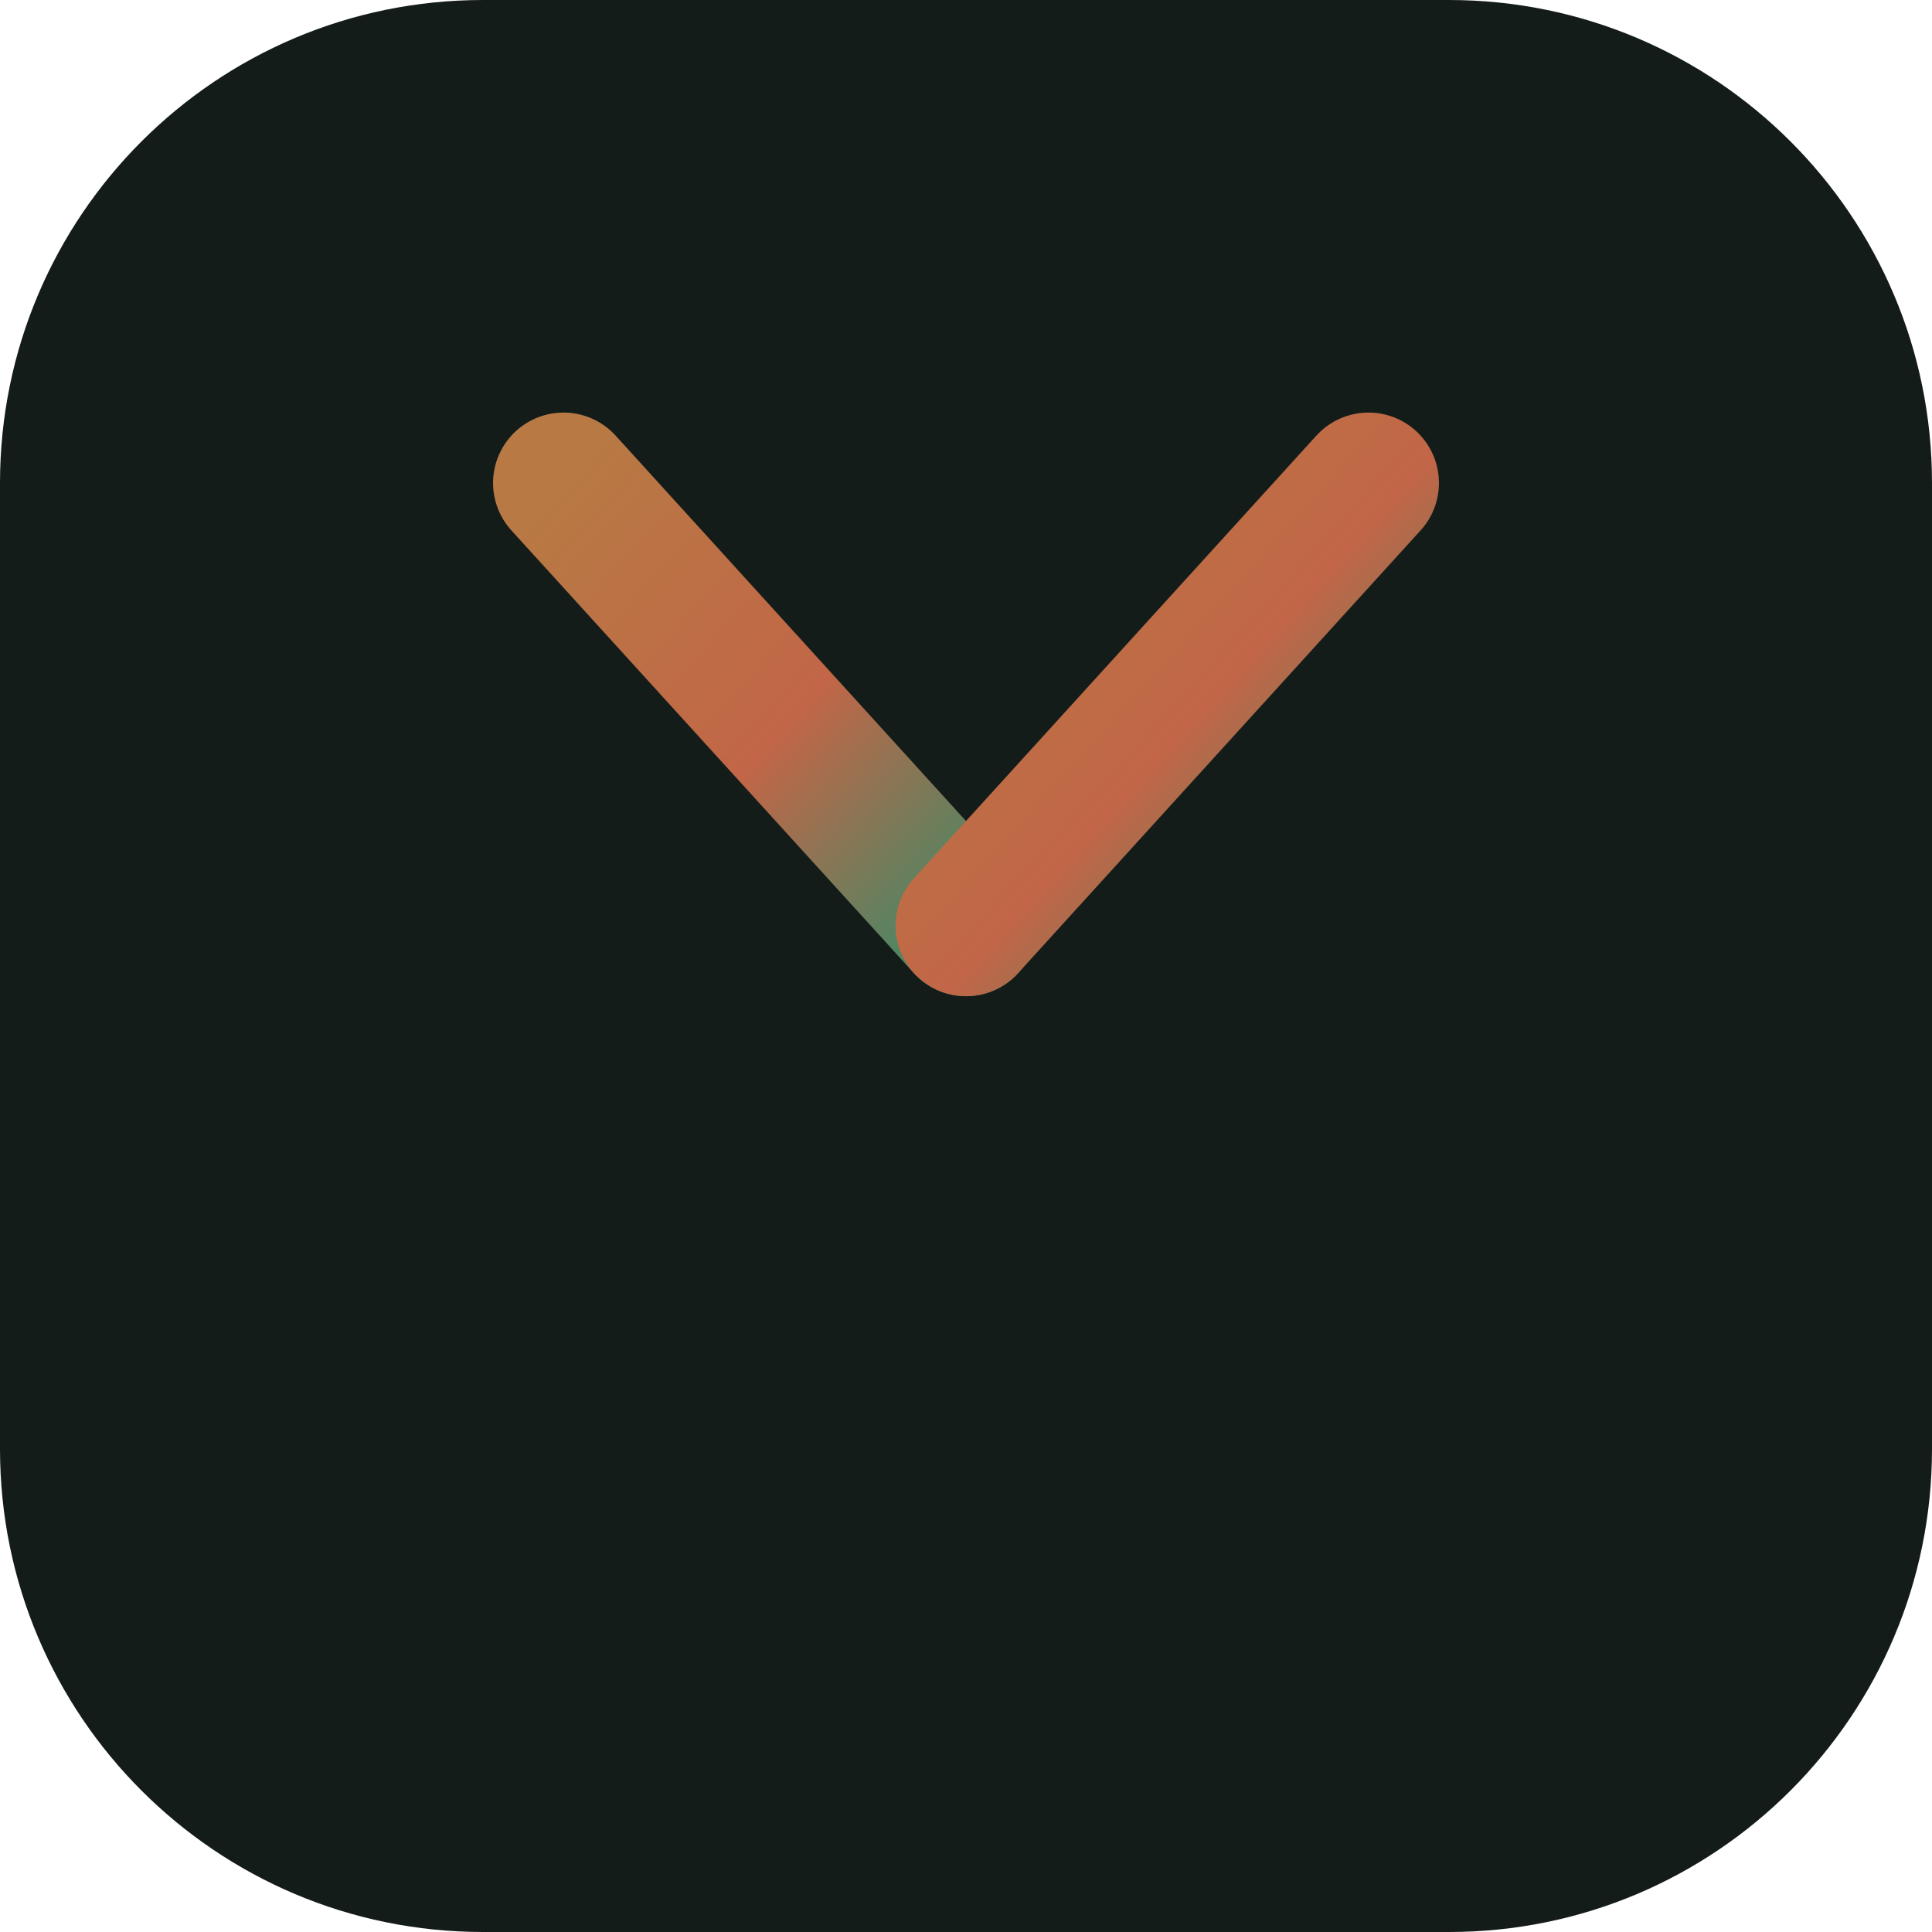
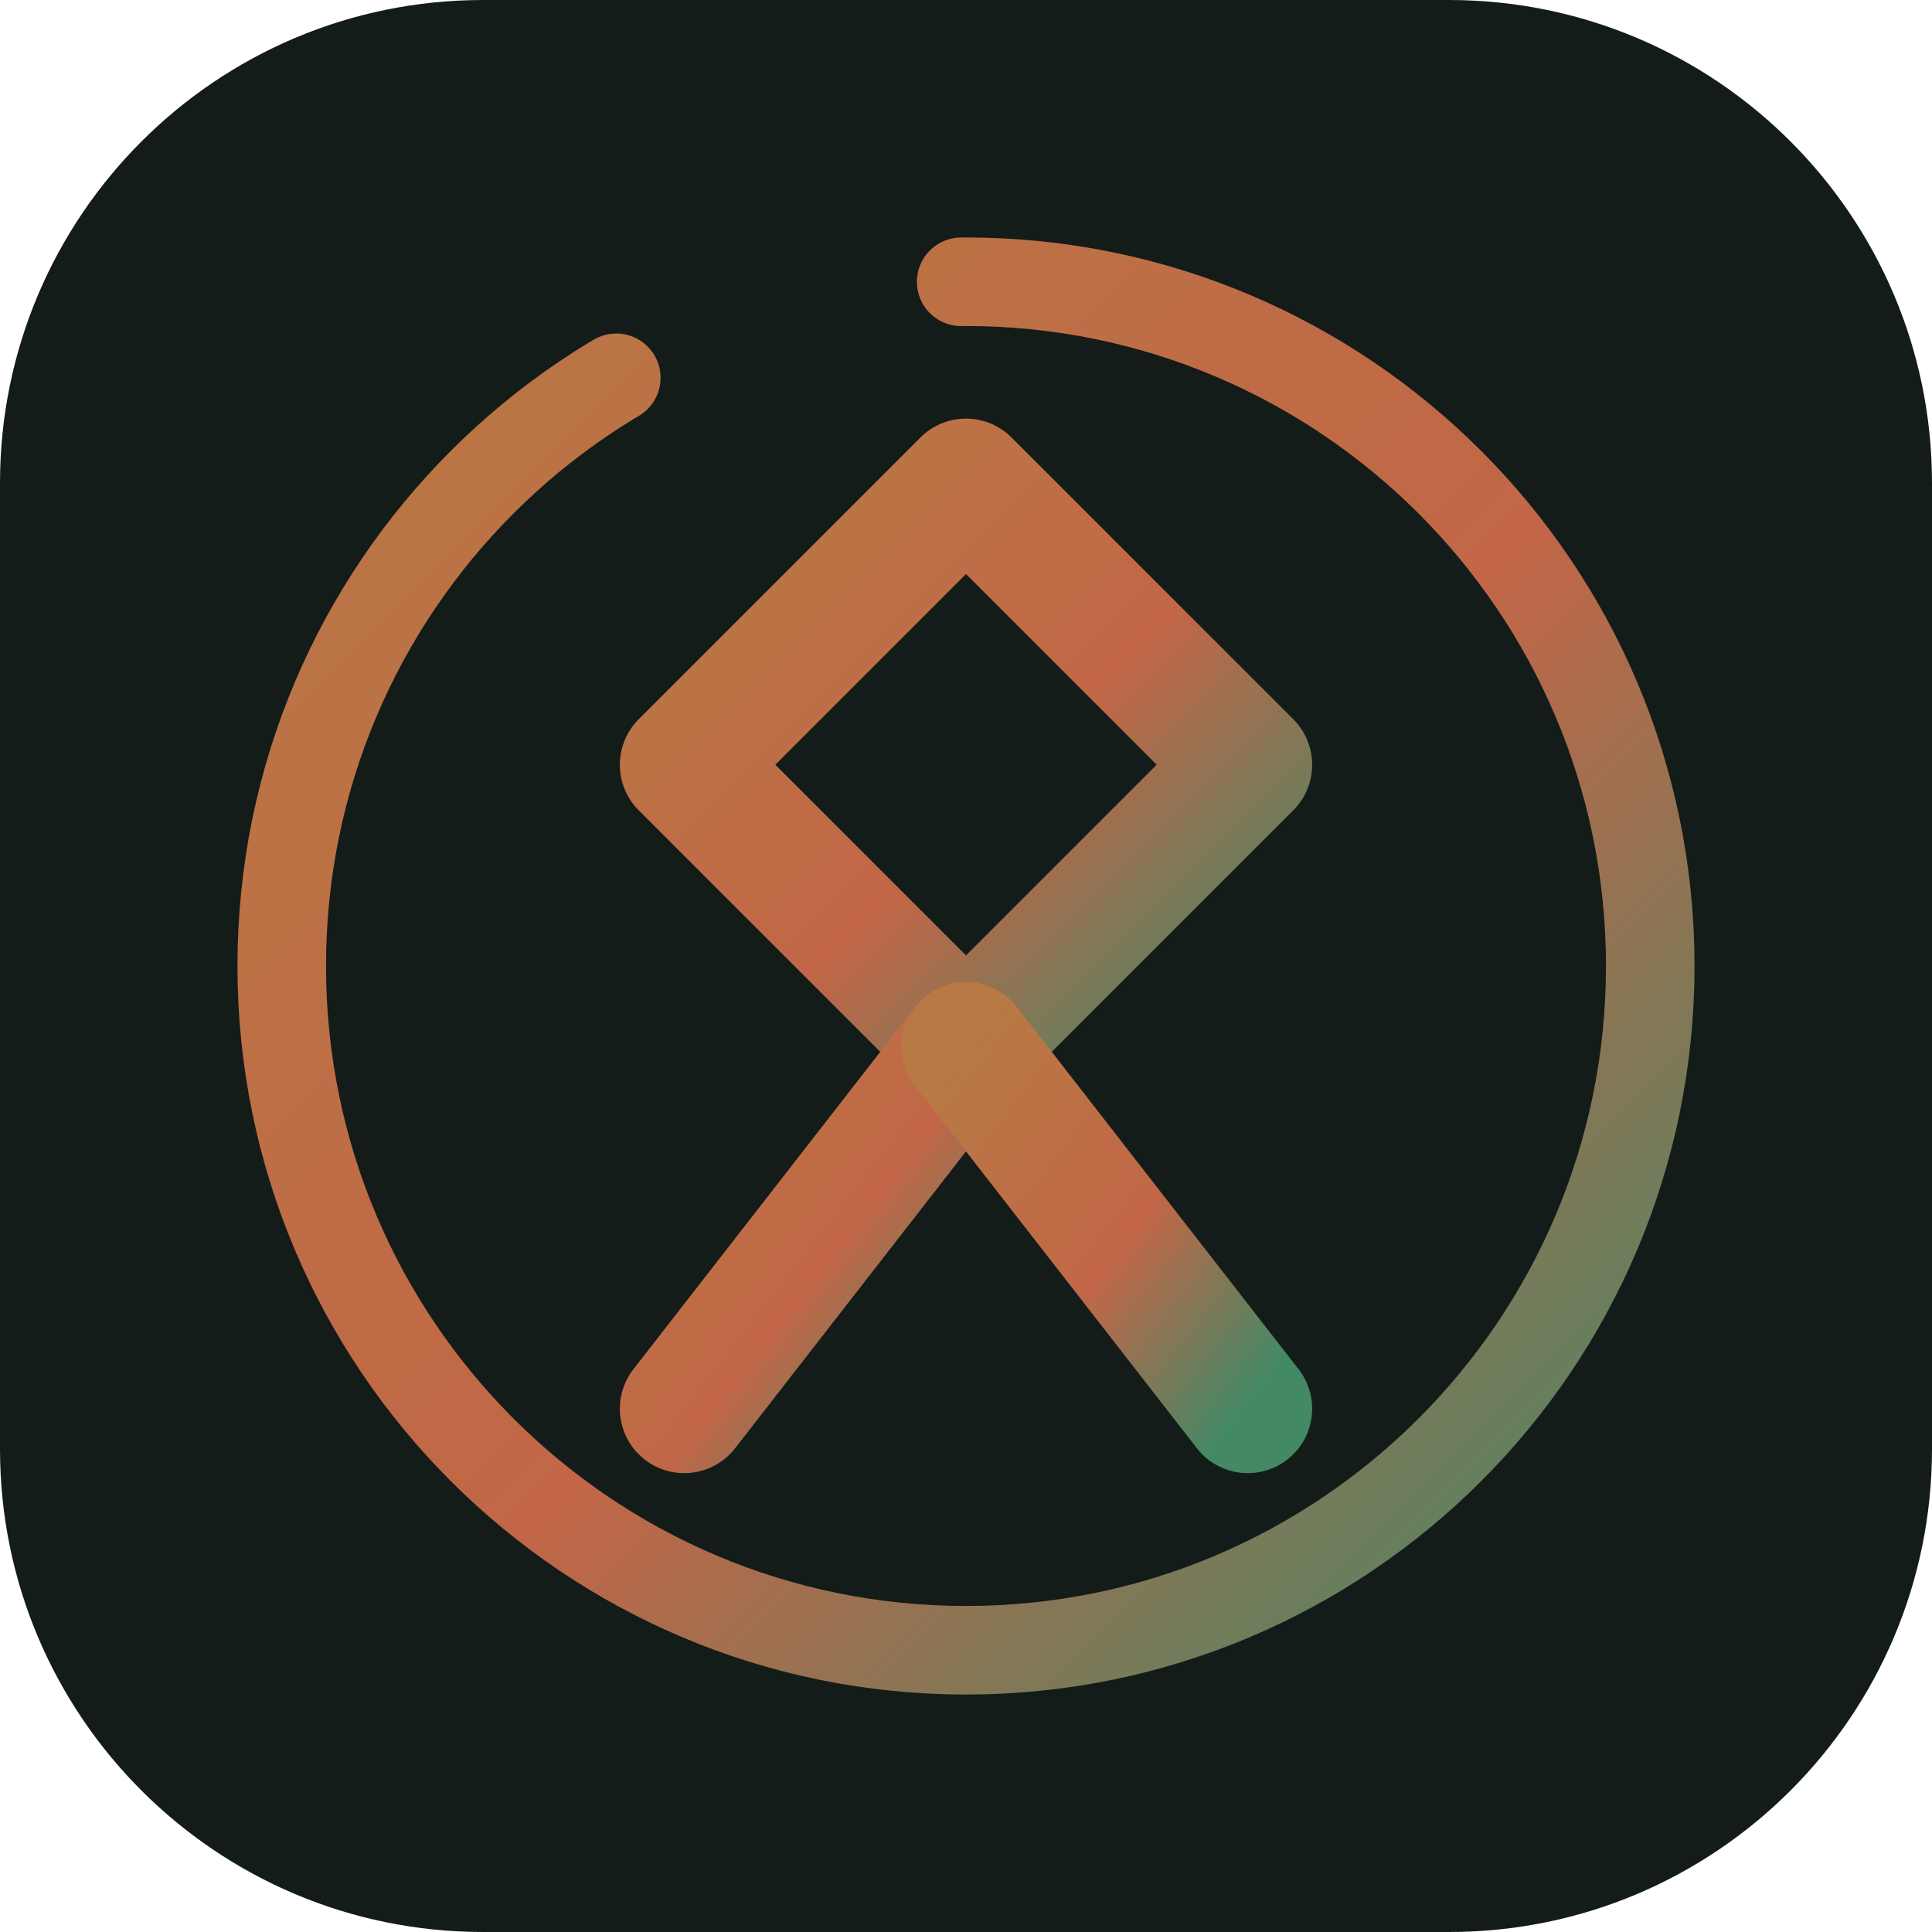
<svg xmlns="http://www.w3.org/2000/svg" viewBox="0 0 48 48">
  <defs>
    <linearGradient id="g" x1="0" y1="0" x2="1" y2="1">
      <stop offset="0%" stop-color="#b87944" />
      <stop offset="55%" stop-color="#c26647" />
      <stop offset="100%" stop-color="#438966" />
    </linearGradient>
  </defs>
  <rect width="48" height="48" rx="12" fill="#141c19" />
-   <g fill="none" stroke="url(#g)" stroke-width="3.5" stroke-linecap="round">
-     <path d="M24 36 L24 12" />
-     <path d="M24 23 L14 12" />
-     <path d="M24 23 L34 12" />
+   <circle cx="24" cy="24" r="17" fill="none" stroke="url(#g)" stroke-width="2.2" stroke-linecap="round" stroke-dasharray="98 9" stroke-dashoffset="27" />
+   <g fill="none" stroke="url(#g)" stroke-width="3.2" stroke-linecap="round" stroke-linejoin="round">
+     <path d="M24 12 L17 19 L24 26 L31 19 Z" />
+     <path d="M24 26 L17 35" />
+     <path d="M24 26 L31 35" />
  </g>
</svg>
